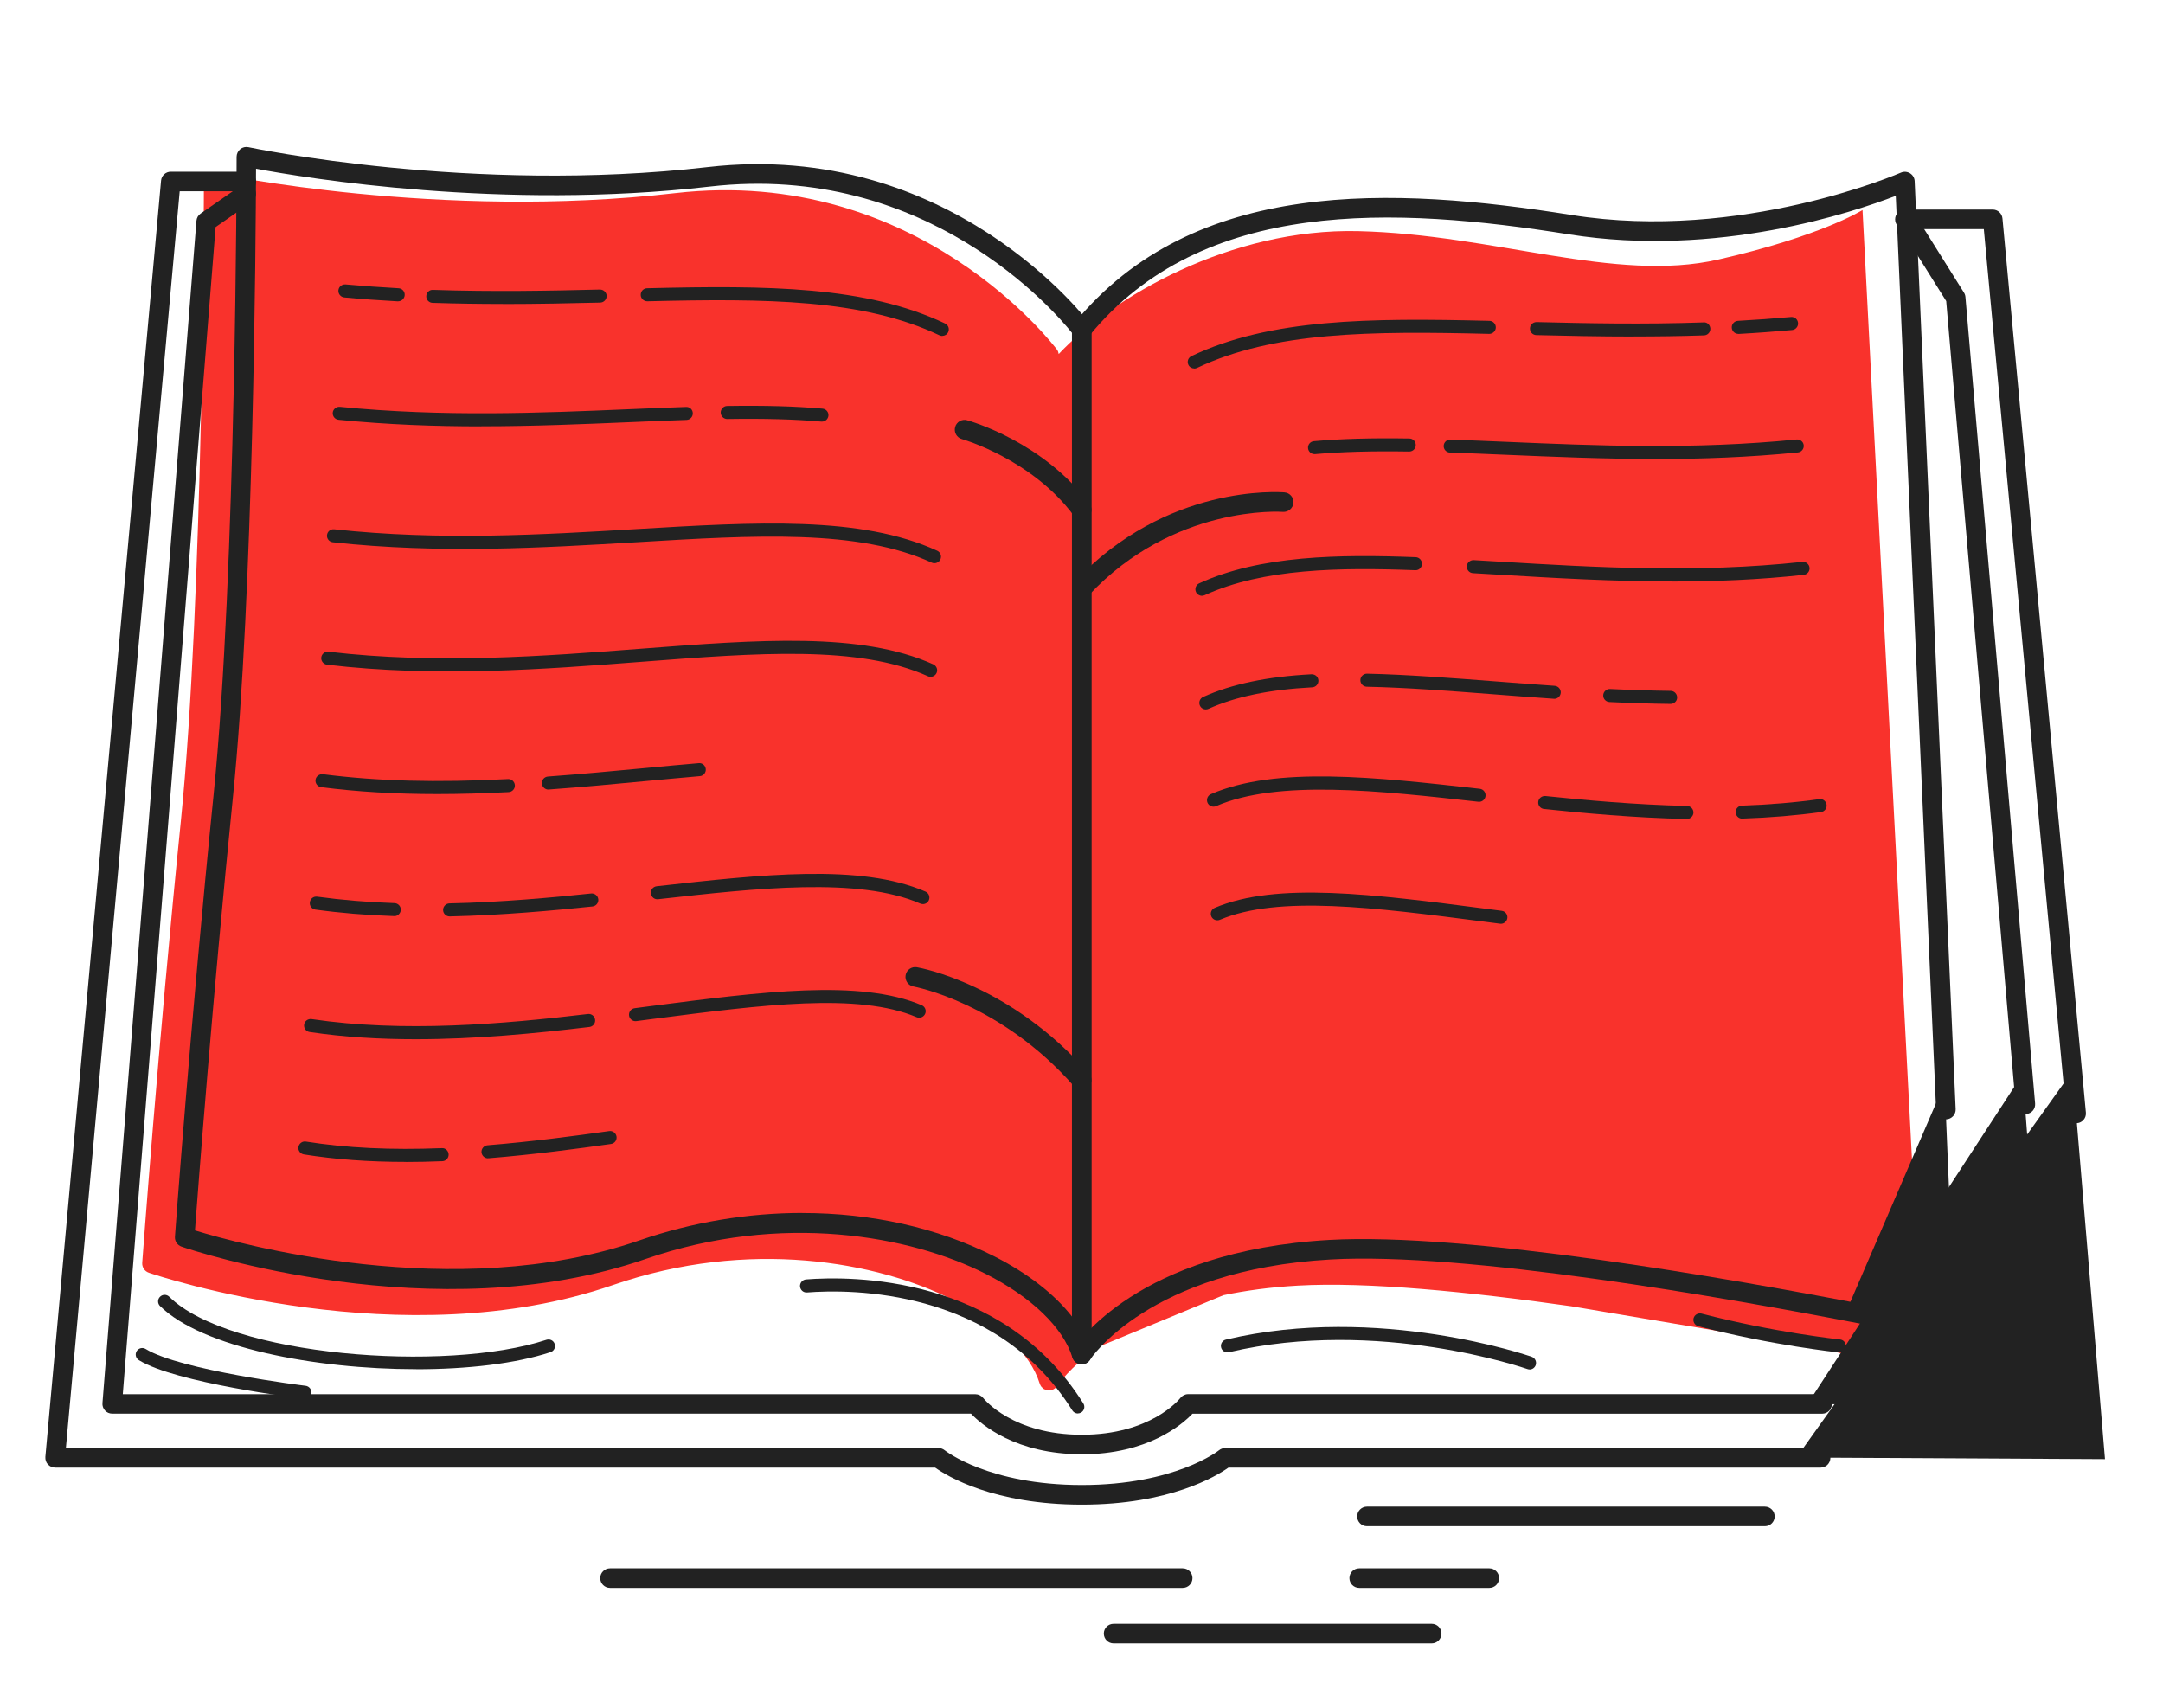
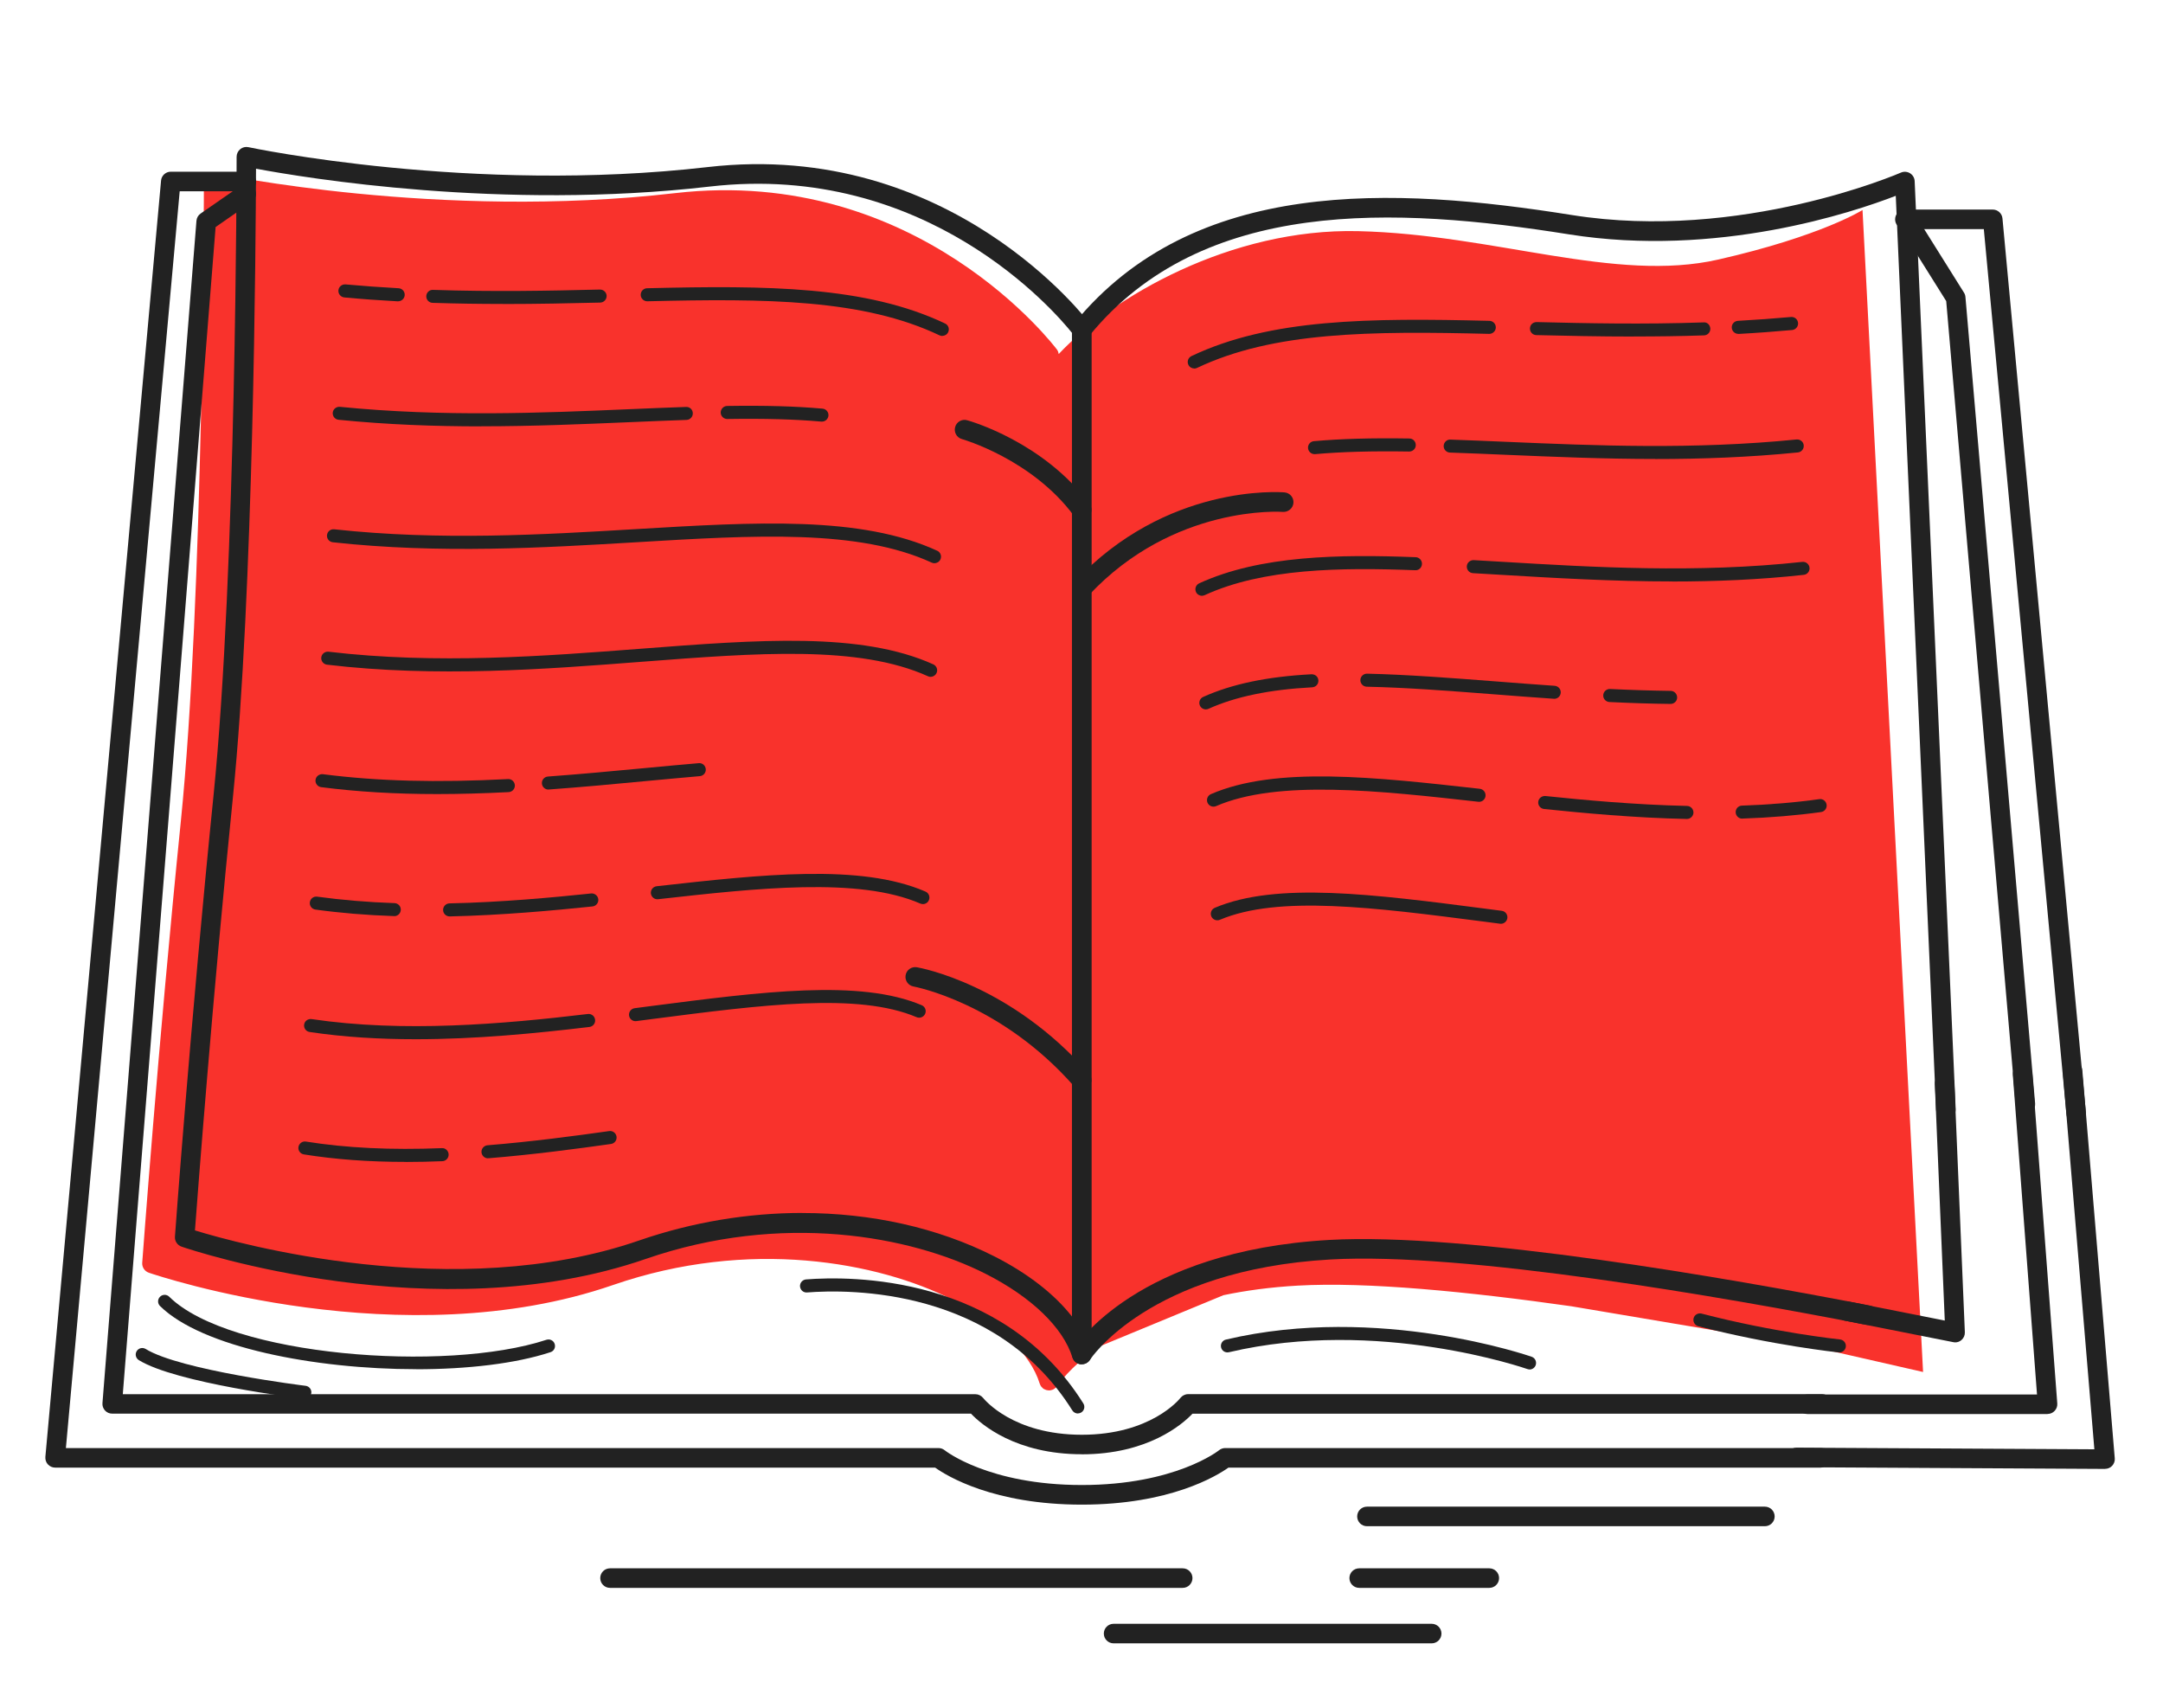
- <svg xmlns="http://www.w3.org/2000/svg" id="Layer_1" data-name="Layer 1" viewBox="0 0 331.85 261.96">
+ <svg xmlns="http://www.w3.org/2000/svg" viewBox="0 0 331.85 261.96">
  <style>
        :root { fill:#222 }
        .accent { fill: #f9322c; }

        @media (prefers-color-scheme: dark) {
        :root {  fill: #f9322c; }
        .accent { fill:#dee2e6; }
        }
    </style>
  <path d="m278.18,206.64s.02,0,.03,0l16.83,3.84-9.29-178.26s-6.31,4-22.14,7.6c-15.83,3.6-34.3-3.86-55.22-4.36-19.61-.47-37.79,10.15-45.96,18.85-.04-.24-.11-.47-.26-.67-.21-.28-21.27-28.32-58.61-24.01-36.21,4.18-70.12-2.98-70.46-3.05-.44-.1-.9.01-1.26.3-.35.29-.56.71-.56,1.17,0,.63-.04,63.47-3.54,97.99-3.51,34.62-5.89,67.35-5.92,67.68-.05.68.37,1.31,1.01,1.53,1.58.54,38.93,13.04,71.21,1.89,20.88-7.22,40.63-3.56,52.14,2.27,7.05,3.57,11.91,8.25,13.33,12.84,0,.02.02.03.02.05.05.13.1.25.18.37.01.02.03.04.05.06.07.09.15.16.23.24.03.03.07.06.1.08.01,0,.03.02.04.03.05.03.11.05.16.07.07.03.13.07.21.09.1.03.2.04.3.05.04,0,.08.02.13.02.07,0,.15,0,.23-.02.02,0,.04-.02.07-.02.15-.03.29-.07.43-.15.03-.01.05-.04.07-.05.11-.07.21-.15.3-.24.03-.04.06-.07.09-.11.03-.04.07-.07.09-.11.04-.06,1.85-2.82,6.32-5.99l19.17-7.92c3.39-.71,7.17-1.23,11.4-1.47,10.61-.61,26.29.94,41.99,3.17l37.07,6.25Z" class="accent" />
  <path d="m165.96,209.31c-.65,0-1.23-.42-1.43-1.06-1.43-4.59-6.28-9.27-13.33-12.84-11.52-5.83-31.26-9.49-52.14-2.27-32.28,11.16-69.64-1.35-71.21-1.89-.64-.22-1.06-.85-1.01-1.53.02-.33,2.41-33.06,5.92-67.68,3.5-34.53,3.54-97.36,3.54-97.99,0-.45.21-.88.56-1.17.35-.29.82-.4,1.26-.3.34.07,34.25,7.23,70.46,3.05,37.34-4.3,58.4,23.73,58.61,24.01.19.26.29.57.29.89v157.26c0,.74-.54,1.37-1.28,1.48-.08.01-.15.02-.23.02Zm-42.86-23.22c10.53,0,20.73,2.23,29.45,6.65,5.13,2.6,9.24,5.81,11.91,9.23V51.06c-2.59-3.24-22.33-26.27-55.56-22.44-31.91,3.68-62.05-1.32-69.62-2.74-.04,10.63-.37,65.12-3.55,96.47-3.13,30.88-5.36,60.25-5.82,66.41,6.44,1.98,39.88,11.32,68.16,1.54,8.17-2.82,16.7-4.22,25.03-4.22Z" />
  <path d="m165.96,209.3c-.27,0-.55-.07-.79-.23-.7-.44-.91-1.36-.48-2.06.38-.62,9.74-15.11,39.26-16.79,20.93-1.18,60.95,5.8,82.93,10.07.81.16,1.34.95,1.19,1.76-.16.81-.95,1.35-1.76,1.19-21.85-4.25-61.58-11.2-82.19-10.02-27.84,1.58-36.8,15.24-36.89,15.38-.29.45-.77.7-1.27.7Z" />
  <path d="m298.54,171.7c-.8,0-1.46-.63-1.5-1.43l-6.19-140.23c-6.46,2.5-27.38,9.54-50.15,5.91-26.63-4.24-56.19-5.71-73.57,15.55-.52.64-1.47.74-2.11.21-.64-.52-.74-1.47-.21-2.11,18.34-22.44,48.89-20.99,76.36-16.61,25.95,4.13,50.23-6.41,50.47-6.51.45-.2.98-.16,1.4.1.42.26.69.71.71,1.21l6.29,142.36c.04.83-.61,1.53-1.43,1.57-.02,0-.04,0-.07,0Z" />
  <path d="m165.96,223.1c-10.12,0-15.41-4.57-16.99-6.23H17.21c-.42,0-.82-.17-1.1-.48-.28-.31-.43-.72-.39-1.14L30.14,33.87c.04-.45.27-.86.64-1.11l6.13-4.25c.68-.47,1.62-.3,2.09.38.47.68.3,1.62-.38,2.09l-5.54,3.85-14.24,179.06h130.81c.46,0,.9.22,1.19.58.18.22,4.58,5.64,15.13,5.64s14.95-5.42,15.13-5.65c.29-.36.72-.58,1.18-.58h97.28c.83,0,1.5.67,1.5,1.5s-.67,1.5-1.5,1.5h-96.61c-1.58,1.66-6.87,6.23-16.99,6.23Z" />
  <path d="m310.74,170.92c-.77,0-1.42-.59-1.49-1.37l-10.66-123.36-7.36-11.74c-.44-.7-.23-1.63.47-2.07.7-.44,1.63-.23,2.07.47l7.55,12.05c.13.2.2.43.22.67l10.69,123.72c.07.83-.54,1.55-1.37,1.62-.04,0-.09,0-.13,0Z" />
  <path d="m165.96,230.83c-13.51,0-20.68-4.39-22.49-5.68H8.46c-.42,0-.82-.18-1.11-.49s-.42-.73-.39-1.15L24.71,27.7c.07-.77.72-1.36,1.49-1.36h11.58c.83,0,1.5.67,1.5,1.5s-.67,1.5-1.5,1.5h-10.21L10.11,222.15h133.87c.35,0,.69.12.96.34.06.05,6.72,5.33,21.04,5.33s20.98-5.28,21.04-5.33c.27-.22.61-.34.95-.34h91.35c.83,0,1.5.67,1.5,1.5s-.67,1.5-1.5,1.5h-90.85c-1.82,1.29-8.99,5.68-22.49,5.68Z" />
  <path d="m318.53,172.32c-.77,0-1.42-.58-1.49-1.36l-12.68-135.81h-12.11c-.83,0-1.5-.67-1.5-1.5s.67-1.5,1.5-1.5h13.48c.77,0,1.42.59,1.49,1.36l12.8,137.17c.08.83-.53,1.56-1.35,1.63-.05,0-.09,0-.14,0Z" />
  <path d="m165.37,216.85c-.33,0-.66-.17-.85-.47-11.81-18.84-34.14-18.61-40.7-18.1-.56.05-1.03-.37-1.08-.92-.04-.55.37-1.03.92-1.08,6.85-.54,30.14-.76,42.55,19.03.29.47.15,1.08-.32,1.38-.17.1-.35.15-.53.15Z" />
  <path d="m63.84,210.05c-15.58,0-32.88-3.37-39.29-9.69-.39-.39-.4-1.02,0-1.42.39-.39,1.02-.4,1.42,0,9.22,9.1,42.36,11.7,57.87,6.6.52-.17,1.09.11,1.26.64s-.11,1.09-.64,1.26c-5.35,1.76-12.76,2.62-20.61,2.62Z" />
  <path d="m46.77,214.6s-.08,0-.12,0c-.8-.1-19.67-2.43-25.35-5.94-.47-.29-.62-.91-.33-1.38.29-.47.9-.62,1.38-.33,5.31,3.27,24.35,5.63,24.54,5.65.55.07.94.57.87,1.11-.06.51-.49.88-.99.88Z" />
  <path d="m234.66,210.09c-.11,0-.22-.02-.33-.06-.23-.08-22.95-7.97-45.79-2.58-.55.12-1.08-.21-1.2-.74-.13-.54.21-1.08.74-1.2,23.43-5.54,46.68,2.55,46.92,2.64.52.18.79.76.61,1.28-.15.41-.53.67-.94.67Z" />
  <path d="m282.2,207.48s-.07,0-.1,0c-.1-.01-10.26-1.08-21.55-4.02-.53-.14-.85-.69-.72-1.22.14-.54.69-.85,1.22-.72,11.14,2.9,21.15,3.96,21.25,3.97.55.06.95.55.89,1.1-.05.51-.49.9-.99.9Z" />
  <path d="m165.96,91.77c-.37,0-.74-.13-1.02-.4-.61-.57-.64-1.52-.07-2.12,14.05-15.02,31.46-13.77,32.2-13.71.83.07,1.44.79,1.37,1.62-.07.83-.82,1.43-1.62,1.37-.16-.02-16.74-1.15-29.76,12.77-.3.32-.7.48-1.1.48Z" />
  <path d="m165.96,167.21c-.42,0-.83-.17-1.13-.51-11.3-12.88-24.54-15.33-24.67-15.36-.82-.14-1.36-.92-1.22-1.73.14-.82.92-1.36,1.73-1.22.58.1,14.38,2.61,26.41,16.33.55.62.48,1.57-.14,2.12-.29.25-.64.37-.99.37Z" />
  <path d="m165.96,79.71c-.46,0-.91-.21-1.21-.6-6.45-8.68-17.06-11.72-17.17-11.75-.8-.22-1.26-1.05-1.04-1.85s1.06-1.27,1.84-1.04c.47.13,11.69,3.32,18.78,12.85.49.67.36,1.6-.31,2.1-.27.2-.58.3-.89.3Z" />
  <g>
    <path d="m144.56,51.54c-.14,0-.29-.03-.43-.1-11.7-5.56-26.58-5.66-44.81-5.22h-.02c-.54,0-.99-.43-1-.98-.01-.55.42-1.01.98-1.02,18.5-.45,33.62-.34,45.72,5.41.5.24.71.83.47,1.33-.17.36-.53.57-.9.57Z" />
    <path d="m77.13,46.63c-3.5,0-7.11-.05-10.77-.17-.55-.02-.98-.48-.96-1.03s.49-1,1.03-.96c9.16.31,18.02.14,25.61-.05.56,0,1.01.42,1.03.97.01.55-.42,1.01-.97,1.03-4.59.11-9.64.22-14.95.22Z" />
    <path d="m61.1,46.23s-.04,0-.06,0c-2.77-.15-5.53-.35-8.21-.6-.55-.05-.96-.54-.91-1.09.05-.55.53-.95,1.09-.91,2.66.24,5.39.44,8.14.59.55.03.97.5.94,1.05-.03.53-.47.95-1,.95Z" />
    <path d="m126.11,64.68s-.06,0-.09,0c-4.09-.36-8.68-.49-14.43-.4h-.02c-.54,0-.99-.44-1-.98,0-.55.43-1.01.98-1.02,5.82-.09,10.47.04,14.64.41.55.05.96.53.91,1.08-.05.52-.48.91-1,.91Z" />
    <path d="m73.83,65.41c-7.06,0-14.39-.26-21.88-1.01-.55-.05-.95-.54-.9-1.09.05-.55.55-.94,1.09-.9,15.82,1.58,30.97.94,44.33.37,3-.13,5.93-.25,8.79-.35.57-.03,1.02.41,1.03.96.02.55-.41,1.01-.96,1.03-2.85.1-5.78.22-8.77.35-7.13.3-14.76.63-22.73.63Z" />
    <path d="m143.38,86.41c-.14,0-.28-.03-.42-.09-11.25-5.17-27.07-4.23-45.39-3.13-14.11.84-30.1,1.8-46.51,0-.55-.06-.95-.55-.89-1.1.06-.55.54-.95,1.1-.89,16.24,1.77,32.14.82,46.17-.02,18.59-1.11,34.64-2.07,46.35,3.31.5.23.72.82.49,1.33-.17.37-.53.58-.91.58Z" />
    <path d="m142.79,103.84c-.14,0-.28-.03-.41-.09-10.61-4.79-26.08-3.6-43.99-2.22-14.75,1.14-31.47,2.43-48.22.44-.55-.07-.94-.56-.88-1.11.07-.55.56-.94,1.11-.88,16.56,1.96,33.17.68,47.83-.45,18.18-1.4,33.88-2.61,44.96,2.39.5.23.73.82.5,1.32-.17.37-.53.59-.91.59Z" />
    <path d="m84.14,121.13c-.52,0-.96-.4-1-.93-.04-.55.37-1.03.92-1.07,5.06-.37,10.02-.84,14.82-1.29,2.84-.27,5.61-.53,8.32-.76.56-.06,1.03.36,1.08.91.05.55-.36,1.04-.91,1.08-2.7.23-5.48.5-8.31.76-4.81.46-9.78.92-14.87,1.29-.02,0-.05,0-.07,0Z" />
    <path d="m67.07,121.82c-6.44,0-12.25-.35-17.79-1.06-.55-.07-.94-.57-.87-1.12.07-.55.58-.92,1.12-.87,8.4,1.08,17.43,1.32,28.41.75.53-.04,1.02.39,1.05.95.03.55-.4,1.02-.95,1.05-3.88.2-7.53.3-10.98.3Z" />
    <path d="m141.6,138.7c-.13,0-.27-.03-.4-.08-9.47-4.11-25.11-2.36-40.23-.67-.55.07-1.04-.33-1.11-.88-.06-.55.33-1.04.88-1.11,16.09-1.8,31.29-3.5,41.25.82.51.22.74.81.52,1.32-.16.38-.53.6-.92.6Z" />
    <path d="m68.98,140.59c-.54,0-.99-.43-1-.98-.01-.55.43-1.01.98-1.02,7.97-.17,15.8-.9,21.73-1.52.55-.05,1.04.34,1.1.89.06.55-.34,1.04-.89,1.1-5.97.62-13.85,1.35-21.89,1.53h-.02Z" />
    <path d="m60.49,140.54s-.02,0-.04,0c-4.22-.14-8.28-.48-12.06-1-.55-.08-.93-.58-.85-1.13.08-.55.57-.93,1.13-.85,3.72.51,7.71.85,11.86.99.55.02.98.48.96,1.03-.02.54-.46.97-1,.97Z" />
    <path d="m97.5,156.66c-.5,0-.93-.37-.99-.87-.07-.55.32-1.05.86-1.12l2.45-.32c17.23-2.23,32.1-4.15,41.59-.14.51.22.75.8.53,1.31-.22.51-.8.74-1.31.53-8.98-3.81-23.61-1.91-40.55.28l-2.45.32s-.09,0-.13,0Z" />
    <path d="m63.79,159.43c-5.47,0-10.96-.31-16.29-1.11-.55-.08-.92-.59-.84-1.14.08-.55.59-.91,1.14-.84,14.07,2.09,29.32.78,42.39-.78.55-.07,1.05.33,1.11.88.07.55-.33,1.05-.88,1.11-8.28.99-17.43,1.88-26.64,1.88Z" />
    <path d="m74.87,177.7c-.52,0-.95-.4-1-.92-.04-.55.37-1.03.92-1.08,6.77-.55,13.53-1.45,18.67-2.18.54-.08,1.05.3,1.13.85.08.55-.3,1.05-.85,1.13-5.16.73-11.97,1.64-18.79,2.19-.03,0-.05,0-.08,0Z" />
    <path d="m62.26,178.25c-5.68,0-10.84-.38-15.64-1.15-.55-.09-.92-.6-.83-1.14s.6-.92,1.14-.83c6.2.99,13.03,1.32,20.86,1.01.54-.05,1.02.41,1.04.96s-.41,1.02-.96,1.04c-1.93.08-3.8.12-5.61.12Z" />
  </g>
  <g>
    <path d="m183.22,56.53c-.37,0-.73-.21-.9-.57-.24-.5-.02-1.09.47-1.33,12.1-5.75,27.21-5.86,45.72-5.41.55.01.99.47.98,1.02-.01.54-.46.98-1,.98h-.02c-18.24-.45-33.11-.34-44.81,5.22-.14.07-.28.1-.43.1Z" />
    <path d="m250.65,51.63c-5.31,0-10.36-.11-14.95-.22-.55-.01-.99-.47-.97-1.03.01-.55.45-.97,1.03-.97,7.58.19,16.44.37,25.61.05.57-.06,1.01.41,1.03.96.02.55-.41,1.01-.96,1.03-3.66.13-7.27.17-10.77.17Z" />
    <path d="m266.69,51.22c-.53,0-.97-.41-1-.95-.03-.55.39-1.02.94-1.05,2.74-.15,5.48-.35,8.14-.59.57-.05,1.04.36,1.09.91.05.55-.36,1.04-.91,1.09-2.68.24-5.44.45-8.21.6-.02,0-.04,0-.06,0Z" />
    <path d="m201.68,69.67c-.51,0-.95-.39-1-.91-.05-.55.36-1.04.91-1.08,4.16-.37,8.81-.5,14.64-.41.55,0,.99.46.98,1.02,0,.55-.46.98-1,.98h-.02c-5.75-.09-10.34.04-14.43.4-.03,0-.06,0-.09,0Z" />
    <path d="m253.95,70.41c-7.98,0-15.61-.33-22.73-.63-2.99-.13-5.92-.25-8.77-.35-.55-.02-.98-.48-.96-1.03.02-.55.5-1,1.03-.96,2.86.1,5.79.22,8.79.35,13.36.57,28.51,1.22,44.33-.37.56-.04,1.04.35,1.09.9s-.35,1.04-.9,1.09c-7.49.75-14.83,1.01-21.88,1.01Z" />
    <path d="m184.4,91.4c-.38,0-.74-.22-.91-.58-.23-.5-.01-1.1.49-1.33,9.34-4.29,21.49-4.46,33.22-4.01.55.02.98.49.96,1.04-.02.55-.47,1-1.04.96-11.49-.44-23.35-.29-32.31,3.83-.14.06-.28.09-.42.09Z" />
    <path d="m256.56,89.2c-9.23,0-18.11-.53-26.35-1.02l-4.23-.25c-.55-.03-.97-.5-.94-1.06.03-.55.51-.96,1.06-.94l4.24.25c14.03.84,29.94,1.79,46.18.02.54-.06,1.04.34,1.1.89.06.55-.34,1.04-.89,1.1-6.83.75-13.59,1.02-20.17,1.02Z" />
    <path d="m185,108.83c-.38,0-.75-.22-.91-.59-.23-.5,0-1.1.5-1.32,4.38-1.98,9.82-3.12,16.63-3.48.59,0,1.02.4,1.05.95.03.55-.39,1.02-.95,1.05-6.56.35-11.76,1.43-15.91,3.3-.13.06-.27.09-.41.09Z" />
    <path d="m238.46,107.2s-.05,0-.07,0c-3.05-.21-6.05-.44-9-.67-6.99-.54-13.59-1.05-19.7-1.18-.55-.01-.99-.47-.98-1.02.01-.54.46-.98,1-.98h.02c6.16.14,12.79.65,19.81,1.19,2.93.23,5.93.46,8.98.67.55.04.97.52.93,1.07-.04.53-.48.93-1,.93Z" />
    <path d="m256.3,107.99h-.01c-2.97-.03-6.04-.13-9.37-.29-.55-.03-.98-.5-.95-1.05.03-.55.51-.98,1.05-.95,3.31.16,6.35.25,9.3.29.55,0,.99.46.99,1.01,0,.55-.45.99-1,.99Z" />
    <path d="m186.18,123.75c-.39,0-.75-.22-.92-.6-.22-.51.01-1.1.52-1.32,9.96-4.32,25.16-2.62,41.25-.82.55.06.94.56.88,1.11-.06.55-.55.95-1.11.88-15.12-1.69-30.76-3.44-40.23.67-.13.06-.26.08-.4.08Z" />
    <path d="m258.8,125.64h-.02c-8.06-.17-15.93-.91-21.89-1.53-.55-.06-.95-.55-.89-1.1.06-.55.55-.93,1.1-.89,5.92.62,13.74,1.34,21.73,1.52.55.01.99.47.98,1.02-.01.54-.46.98-1,.98Z" />
    <path d="m267.29,125.59c-.54,0-.98-.43-1-.97-.02-.55.41-1.01.96-1.03,4.16-.14,8.15-.47,11.86-.99.56-.09,1.05.31,1.13.85.08.55-.31,1.05-.85,1.13-3.78.52-7.84.86-12.07,1-.01,0-.02,0-.04,0Z" />
    <path d="m230.28,141.71s-.08,0-.13,0l-2.46-.32c-16.93-2.19-31.56-4.08-40.54-.28-.5.21-1.09-.02-1.31-.53-.21-.51.02-1.09.53-1.31,9.48-4.02,24.35-2.09,41.58.14l2.45.32c.55.07.93.57.86,1.12-.07.5-.5.87-.99.87Z" />
  </g>
  <path d="m270.77,234.14h-61.05c-.83,0-1.5-.67-1.5-1.5s.67-1.5,1.5-1.5h61.05c.83,0,1.5.67,1.5,1.5s-.67,1.5-1.5,1.5Z" />
  <path d="m181.45,243.6h-87.86c-.83,0-1.5-.67-1.5-1.5s.67-1.5,1.5-1.5h87.86c.83,0,1.5.67,1.5,1.5s-.67,1.5-1.5,1.5Z" />
  <path d="m228.49,243.6h-19.96c-.83,0-1.5-.67-1.5-1.5s.67-1.5,1.5-1.5h19.96c.83,0,1.5.67,1.5,1.5s-.67,1.5-1.5,1.5Z" />
  <path d="m219.65,252.11h-48.8c-.83,0-1.5-.67-1.5-1.5s.67-1.5,1.5-1.5h48.8c.83,0,1.5.67,1.5,1.5s-.67,1.5-1.5,1.5Z" />
-   <polyline points="283.28 201.13 299.95 204.43 298.34 166.21" style=" stroke-linecap: round; stroke-linejoin: round; stroke-width: 3px;" />
-   <polyline points="277.28 215.43 314.14 215.43 310.31 164.78" style=" stroke-linecap: round; stroke-linejoin: round; stroke-width: 3px;" />
-   <polyline points="275.62 223.6 322.95 223.85 317.97 164.3" style="stroke-linecap: round; stroke-linejoin: round; stroke-width: 3px;" />
+   <path d="m299.95,205.93c-.1,0-.19,0-.29-.03l-16.67-3.3c-.81-.16-1.34-.95-1.18-1.76.16-.81.95-1.34,1.76-1.18l14.8,2.93-1.53-36.31c-.04-.83.61-1.53,1.44-1.56.84-.05,1.53.61,1.56,1.44l1.61,38.22c.02.46-.17.9-.52,1.2-.27.24-.62.36-.98.36Z" />
+   <path d="m314.14,216.93h-36.86c-.83,0-1.5-.67-1.5-1.5s.67-1.5,1.5-1.5h35.24l-3.71-49.04c-.06-.83.56-1.55,1.38-1.61.83-.06,1.55.56,1.61,1.38l3.83,50.65c.03.42-.11.83-.4,1.13-.28.31-.68.48-1.1.48Z" />
+   <path d="m322.95,225.35h0l-47.33-.26c-.83,0-1.5-.68-1.49-1.51,0-.83.68-1.49,1.5-1.49h0l45.69.25-4.84-57.92c-.07-.83.54-1.55,1.37-1.62.83-.05,1.55.54,1.62,1.37l4.98,59.55c.04.42-.11.83-.39,1.14-.28.31-.68.48-1.1.48Z" />
</svg>
